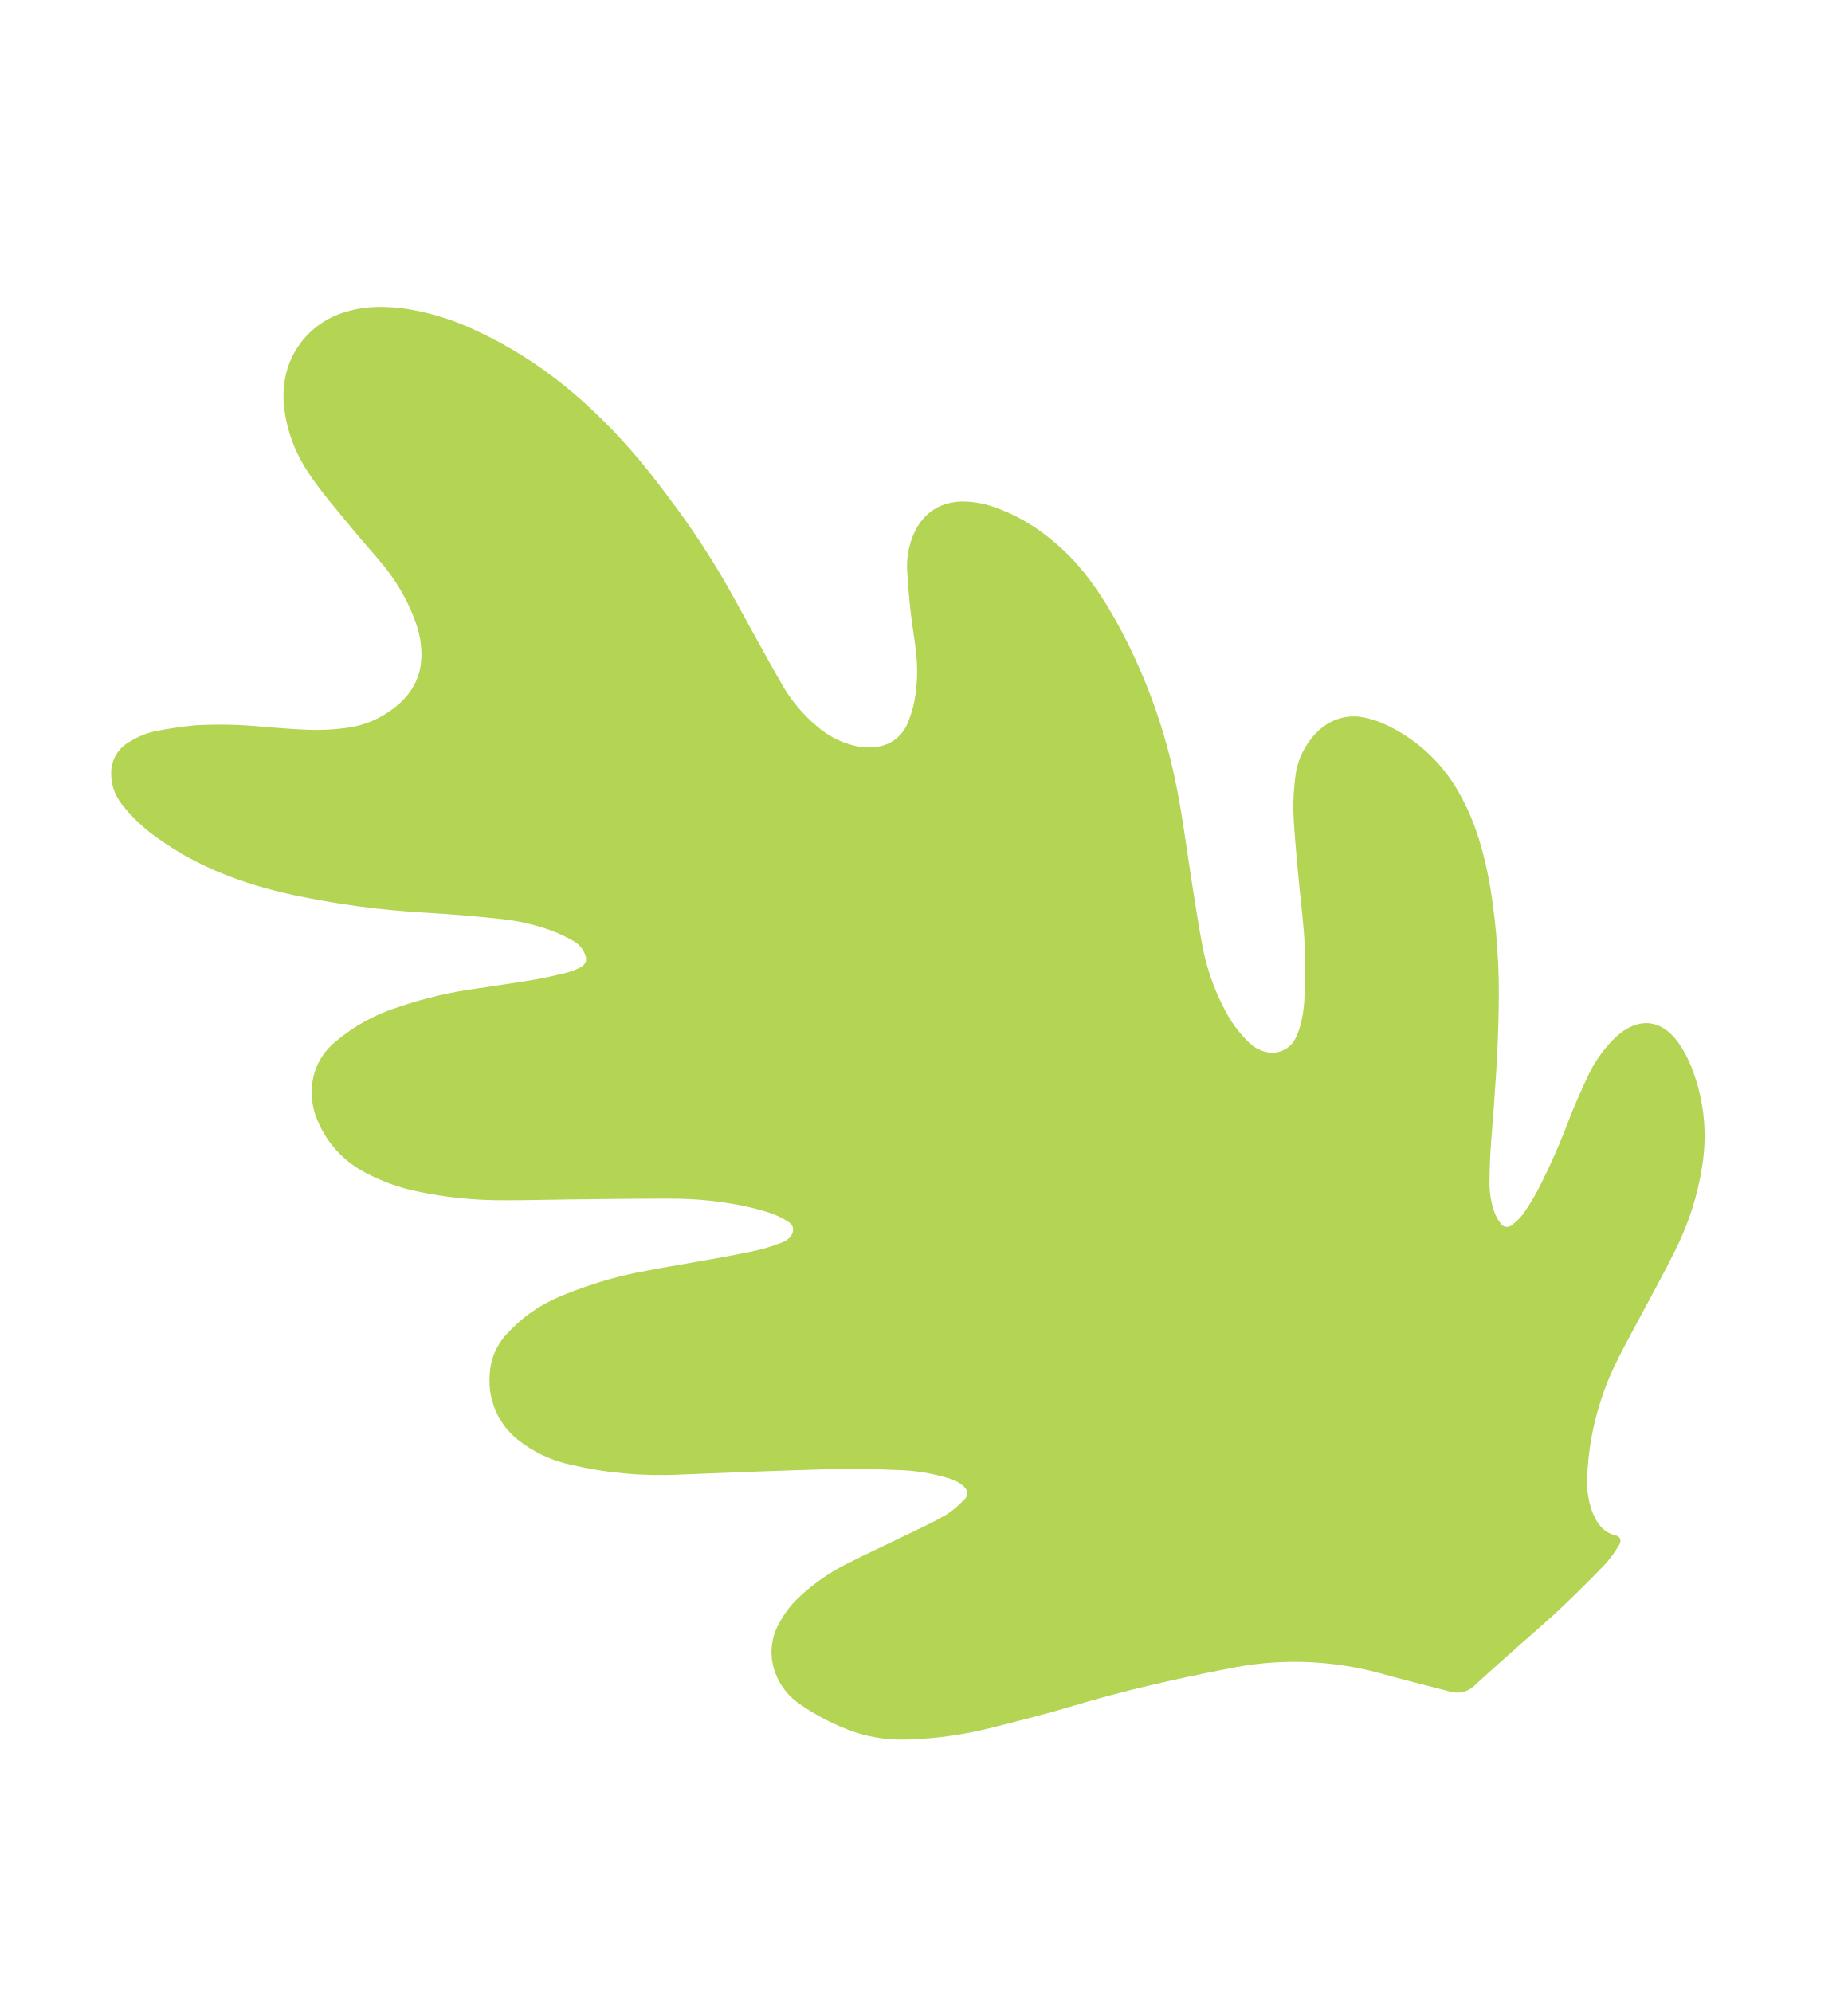
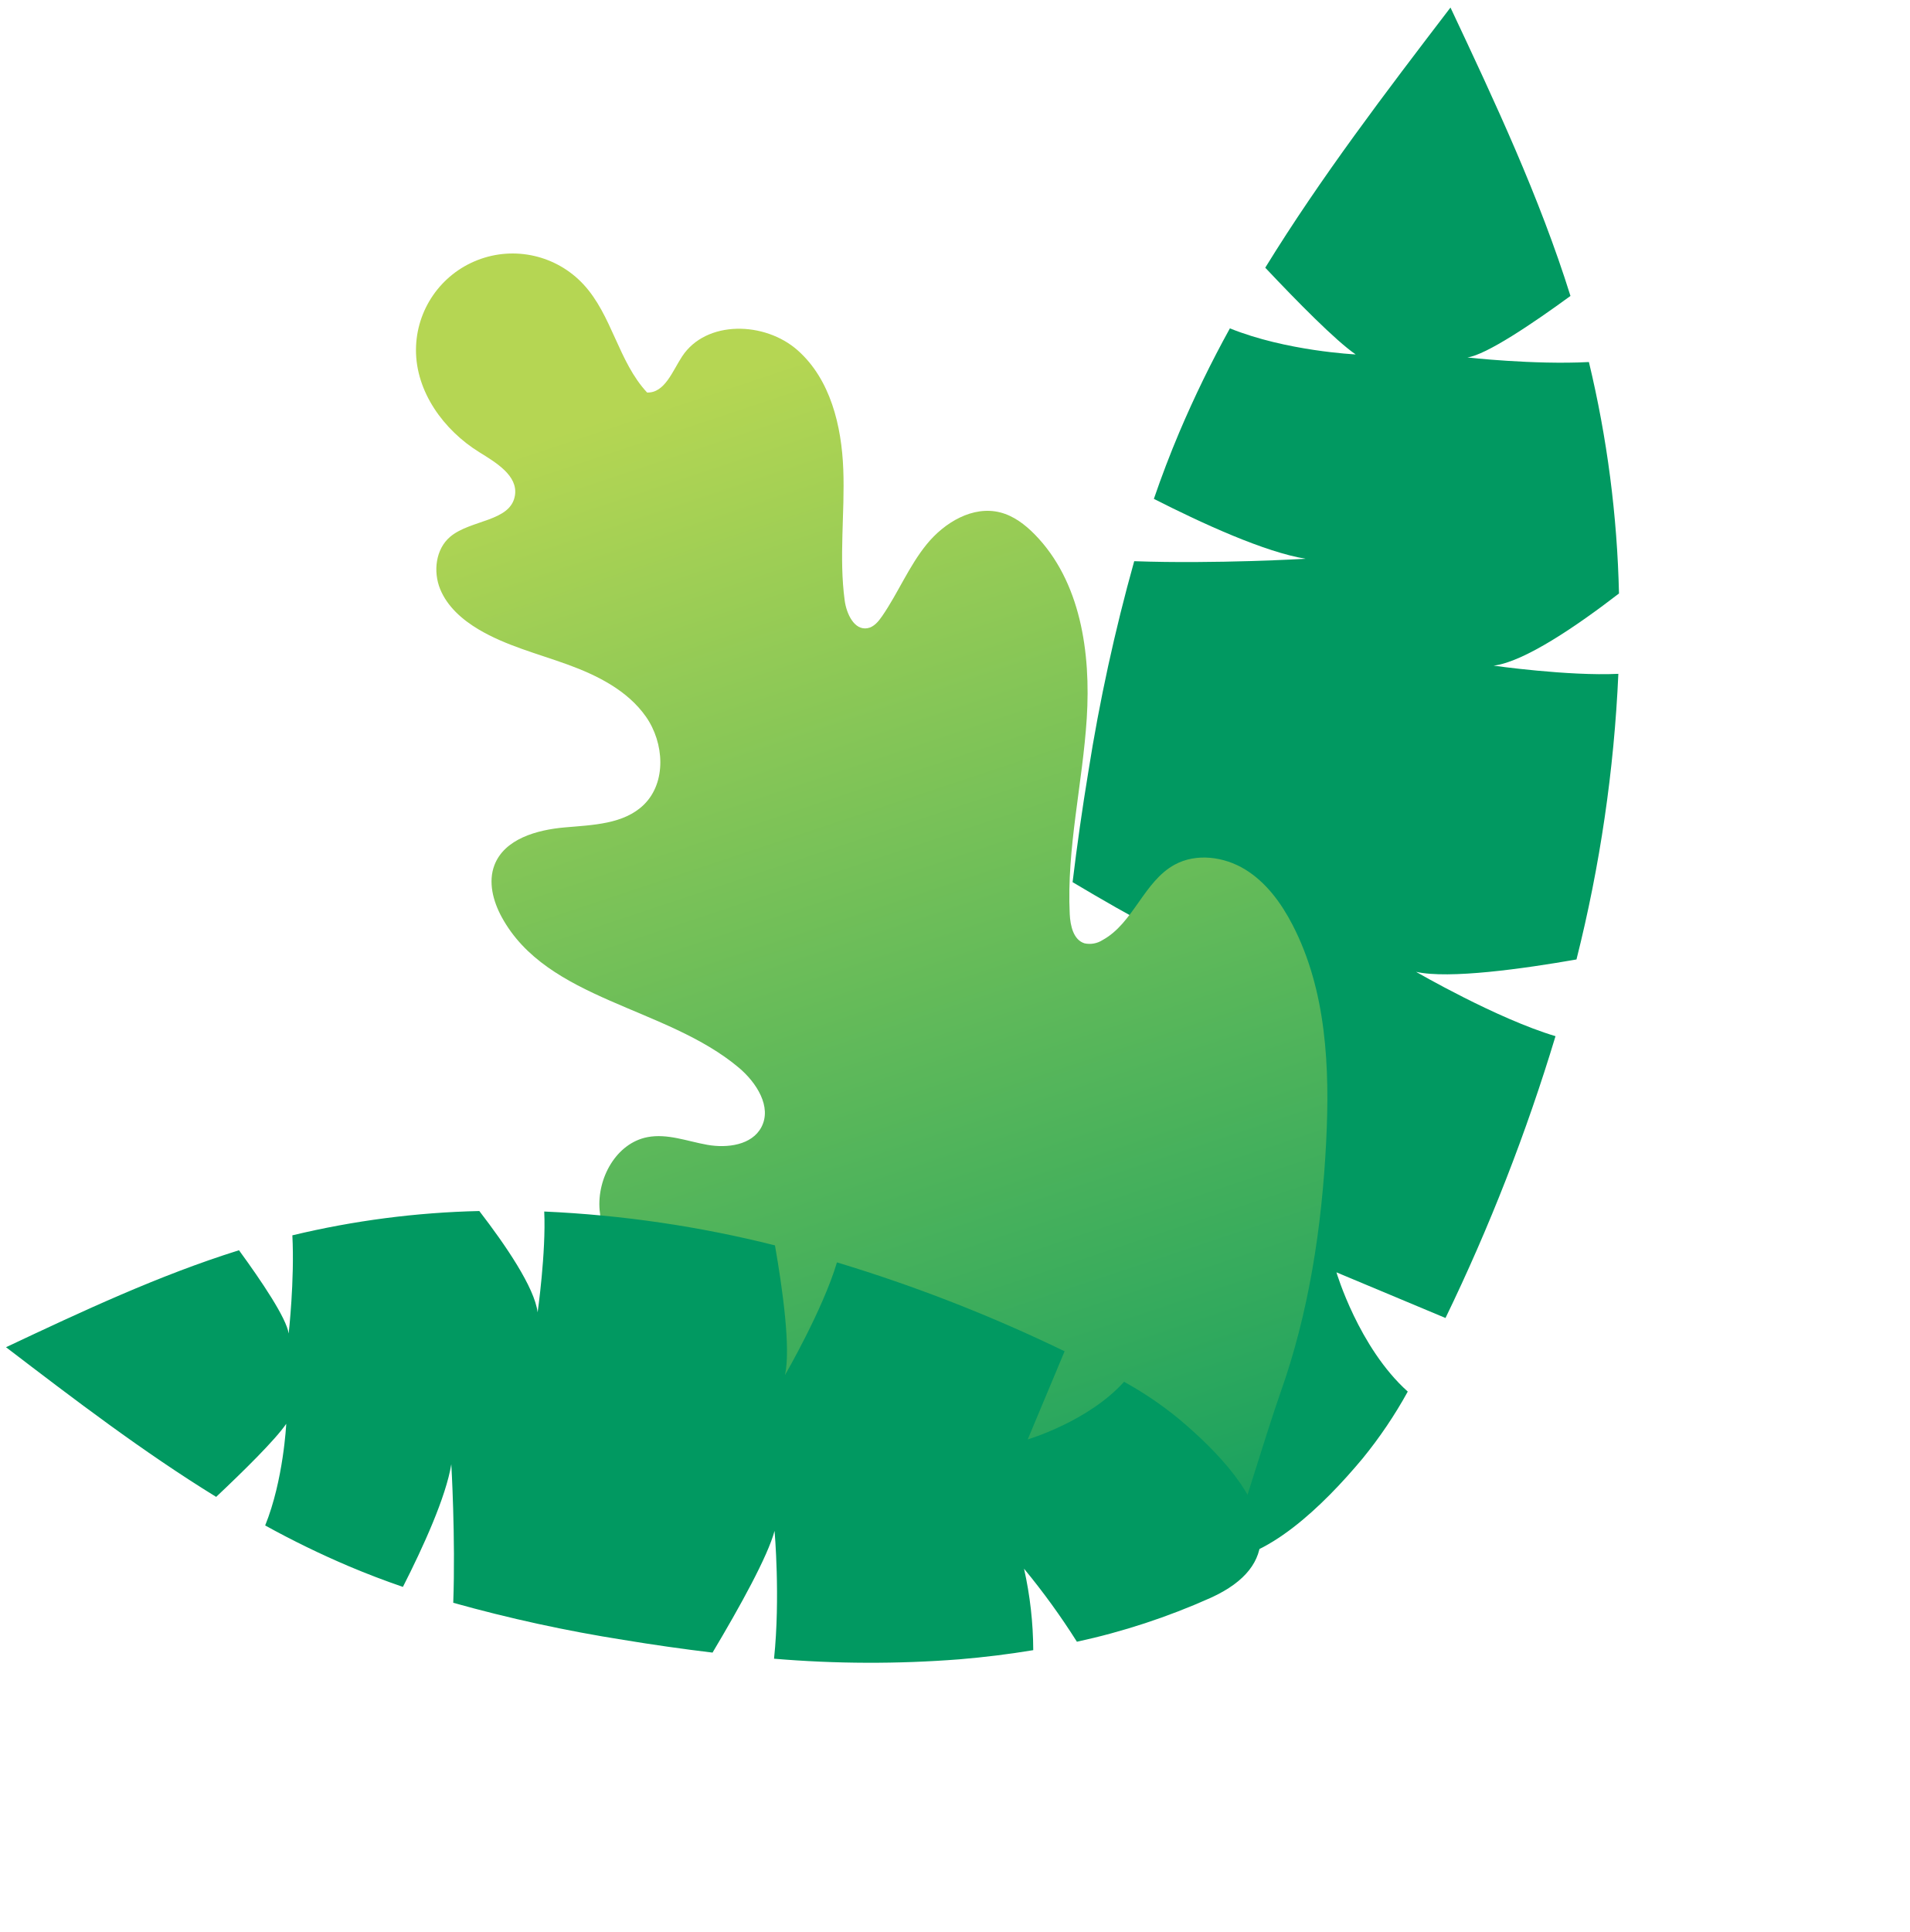
- <svg xmlns="http://www.w3.org/2000/svg" width="376.757" height="406.305" viewBox="0 0 376.757 406.305">
-   <path id="Tracé_76" data-name="Tracé 76" d="M1950.177,778.6c2.854-1.32,5.745-2.568,8.553-3.974,3.747-1.875,7.465-3.813,11.117-5.849a23.707,23.707,0,0,0,3.964-2.949c.929-.814.86-1.646-.109-2.224-2.289-1.366-2.854-3.573-3.067-5.935a18.59,18.59,0,0,1,1.494-8.2A58.3,58.3,0,0,1,1983.8,730.43c2.591-2.821,5.409-5.495,8.129-8.23,3.511-3.531,7.127-6.986,10.506-10.6a57.387,57.387,0,0,0,10.23-14.734,38.015,38.015,0,0,0,3.7-21.328,23.849,23.849,0,0,0-.883-4.01,11.874,11.874,0,0,0-1.4-3c-2.414-3.659-6.595-4.24-11.295-1.652a27.111,27.111,0,0,0-7.005,5.537q-3.251,3.577-6.244,7.321a132.992,132.992,0,0,1-10.45,12.057,48.46,48.46,0,0,1-4.138,3.659,10.991,10.991,0,0,1-2.746,1.442,1.548,1.548,0,0,1-2.171-.729,9.63,9.63,0,0,1-.607-2.736,18,18,0,0,1,.979-6.628c.811-2.555,1.7-5.107,2.7-7.636,3.28-8.293,6.512-16.589,9.209-24.971a134.938,134.938,0,0,0,5.646-24.189c.867-6.762,1.071-13.443-.289-19.877a33.182,33.182,0,0,0-10.112-18.064,20.111,20.111,0,0,0-4.089-2.946c-4.312-2.309-9.262-1.36-13.282,2.414a14.406,14.406,0,0,0-3.478,4.756,50.416,50.416,0,0,0-2.562,6.815c-1.054,3.981-1.855,7.978-2.7,11.971-1.008,4.792-1.8,9.594-2.956,14.379-.88,3.629-2.148,7.242-3.343,10.848a26.436,26.436,0,0,1-1.859,4.142,14.606,14.606,0,0,1-2.03,2.884,5.268,5.268,0,0,1-6.3,1.484,7.214,7.214,0,0,1-3.334-3.222,25.527,25.527,0,0,1-2.8-8.2,46.47,46.47,0,0,1-.479-13.3c.463-4.253,1.1-8.513,1.7-12.773.89-6.388,2.017-12.789,2.677-19.161a115.634,115.634,0,0,0-2.128-37.934c-1.455-6.365-3.541-12.48-7.173-17.942a37.634,37.634,0,0,0-9.482-10.218,19.423,19.423,0,0,0-6.1-3.054c-4.608-1.274-8.8.22-11.811,4.211a16.407,16.407,0,0,0-2.837,5.885c-.71,2.834-1.3,5.675-1.843,8.516-.46,2.4-.729,4.8-1.176,7.189a34.32,34.32,0,0,1-3.356,10.27,23.405,23.405,0,0,1-2.812,4.115,7.718,7.718,0,0,1-7.2,2.621,11.293,11.293,0,0,1-4.224-1.468,18.176,18.176,0,0,1-6.178-5.915,31.51,31.51,0,0,1-4.474-10.533c-1.484-6.421-2.752-12.9-4.125-19.358a167,167,0,0,0-5.8-20.977c-1.392-3.935-2.792-7.869-4.417-11.7-5.613-13.252-13.177-25.339-24.3-35.244a52.509,52.509,0,0,0-11.144-7.767,34.34,34.34,0,0,0-7.281-2.808,23.123,23.123,0,0,0-6.408-.732,17.386,17.386,0,0,0-14.589,8.326,19.889,19.889,0,0,0-2.657,7.6,30.037,30.037,0,0,0,.778,12.431c1.416,5.117,3.656,9.9,5.633,14.783,1.117,2.759,2.42,5.439,3.554,8.194a39.724,39.724,0,0,1,2.985,12.444,22.909,22.909,0,0,1-.072,4.47,18.137,18.137,0,0,1-1.064,4.237c-1.646,4.256-5.124,6.91-9.916,8.234a19.384,19.384,0,0,1-8.418.509,46.079,46.079,0,0,1-6.7-1.57c-3.215-1.054-6.312-2.315-9.436-3.527A88.97,88.97,0,0,0,1745.2,521a79.6,79.6,0,0,0-8.066-1.238,16.23,16.23,0,0,0-5.738.476,7.259,7.259,0,0,0-5.471,4.746,10.067,10.067,0,0,0,.108,6.982,33.708,33.708,0,0,0,5.209,9.052c5.958,7.794,13.827,13.856,22.816,18.888a177.876,177.876,0,0,0,25.063,11.462c4.638,1.714,9.2,3.557,13.712,5.465a43.925,43.925,0,0,1,9.4,5.367,28.944,28.944,0,0,1,3.681,3.33,5.254,5.254,0,0,1,1.544,3.711c-.01,1.071-.588,1.737-1.839,1.934a14.48,14.48,0,0,1-3.021.184c-2.276-.131-4.552-.292-6.779-.585-3.879-.506-7.725-1.113-11.583-1.685a84.47,84.47,0,0,0-16.284-1.054,37.274,37.274,0,0,0-14.432,3.028,13.051,13.051,0,0,0-7.229,7.327,14.478,14.478,0,0,0-.936,6.867,21.07,21.07,0,0,0,6.467,13.351,39.506,39.506,0,0,0,8.47,6.355,84.062,84.062,0,0,0,17.111,7.193c3.974,1.222,8.01,2.325,12.007,3.5,6.723,1.981,13.465,3.918,20.139,5.984a72.214,72.214,0,0,1,14.527,6.171c1.409.808,2.772,1.675,4.086,2.588a16.015,16.015,0,0,1,2.17,1.9c.854.867,1.905,1.823,1.035,3.186-.854,1.33-2.506,1.353-3.9,1.419a35.767,35.767,0,0,1-4.792-.082c-3.048-.266-6.066-.624-9.084-.979-5.064-.6-10.1-1.3-15.184-1.813a83.669,83.669,0,0,0-14.713-.036,32.837,32.837,0,0,0-9.068,1.846,31.87,31.87,0,0,0-5.074,2.43,12.978,12.978,0,0,0-5.787,6.986,15.353,15.353,0,0,0,1.623,14.29,26.137,26.137,0,0,0,8.854,8.053,80.257,80.257,0,0,0,20.54,8.382c10.142,2.647,20.277,5.314,30.351,8.1,4.391,1.215,8.664,2.67,12.9,4.158a38.087,38.087,0,0,1,8.828,4.368,7.787,7.787,0,0,1,2.765,2.719,1.721,1.721,0,0,1-.874,2.581,17.539,17.539,0,0,1-4.289,1.826c-2.615.624-5.265.989-7.9,1.406-4.867.769-9.745,1.422-14.608,2.273a41.208,41.208,0,0,0-11.252,3.7,19.76,19.76,0,0,0-5.048,3.586,12.025,12.025,0,0,0-3.944,8.017,13.279,13.279,0,0,0,2.844,9.147,45.916,45.916,0,0,0,8.957,8.707,30.315,30.315,0,0,0,10.457,4.818,78.066,78.066,0,0,0,16.405,2.582c5.856.286,11.715.591,17.624.617,10.845.049,21.486.851,32.051,1.954a66.673,66.673,0,0,1,29.625,10c3.987,2.565,8.093,5,12.146,7.5.076.049.151.1.223.148a5.17,5.17,0,0,0,5.57.21c4.158-1.994,8.365-3.882,12.553-5.817Z" transform="translate(-1781.326 159.947) rotate(-17)" fill="#b3d553" />
+ <svg xmlns="http://www.w3.org/2000/svg" width="563.626" height="570.047" viewBox="0 0 563.626 570.047">
+   <defs>
+     <linearGradient id="linear-gradient" x1="0.5" y1="0.125" x2="0.5" y2="1.112" gradientUnits="objectBoundingBox">
+       <stop offset="0" stop-color="#b5d653" />
+       <stop offset="0.995" stop-color="#019961" />
+     </linearGradient>
+   </defs>
+   <g id="Groupe_27" data-name="Groupe 27" transform="matrix(0.951, -0.309, 0.309, 0.951, -1347.12, -1087.59)">
+     <g id="Groupe_26" data-name="Groupe 26" transform="translate(0 -217.775)">
+       <g id="Groupe_25" data-name="Groupe 25" transform="translate(824 1785)">
+         <path id="Tracé_66" data-name="Tracé 66" d="M3383.647,558.4a421.818,421.818,0,0,0,37.8-76.336c-14.311-3.908-34.265-13.67-34.265-13.67,8.982,1.725,27.028-3.57,41.768-8.823a323.509,323.509,0,0,0,12.661-67.694c-15.8-4.234-33.686-12.364-33.686-12.364,5.588.969,21.291-3.529,34.537-7.864.33-30.709-3.524-61.374-7.381-91.879l-.088.061c-25.8,17.8-51.79,35.777-75.625,56.053,5.863,12.4,13.156,27,17.477,32.587,0,0-19.214-7.257-32.931-18.787a331.341,331.341,0,0,0-23.706,24.58q-6.877,7.943-13.181,16.339c11.43,11.415,26.344,25.107,37.152,30.656,0,0-25.94-6.773-48.354-14.961a547.123,547.123,0,0,0-32.1,54.955q-7.543,14.578-14.462,29.5c13.01,14.875,27.229,30.06,35.281,35.287,0,0-23.8-5.467-44.346-14.612a418.585,418.585,0,0,0-21.135,64.334c-2.065,8.778-3.8,17.693-5.156,26.683a137.877,137.877,0,0,0,29.335,5.993,258.832,258.832,0,0,1-31.333,10.124,247.841,247.841,0,0,0,.155,51.459c1.625,14.392,7.434,21.589,15.353,24.189,14.128,4.637,34.975-5.374,50.748-15.307a131.612,131.612,0,0,0,18.725-14.622c-9.77-16.856-9.143-39.97-9.143-39.97l26.447,22.758a566,566,0,0,0,56.574-69.054c-14.881-10.265-33.273-30.772-33.273-30.772C3346.037,552.321,3367.974,556.176,3383.647,558.4Z" transform="translate(-2907.485 -261.866)" fill="#019961" />
+         <path id="Tracé_67" data-name="Tracé 67" d="M3153.191,575.553c-4.238-8.383-7.186-17.988-5.054-27.137s10.741-17.243,20.063-16.091c5.944.733,10.835,4.808,16.123,7.62s12.472,4.144,16.771-.024c4.864-4.714,2.692-12.975-.886-18.726-14.842-23.857-47.7-36.323-52.843-63.943-.973-5.231-.646-11.086,2.7-15.221,5.213-6.437,15.085-6.031,23.158-4.172s16.877,4.521,24.3.839c8.438-4.187,11.361-15.5,8.6-24.507s-9.841-16.007-17.267-21.8-15.539-10.874-21.754-17.954c-3.685-4.2-6.708-9.271-7.105-14.84s2.392-11.609,7.555-13.733c7.33-3.014,18.436,1.334,22-5.746,2.633-5.237-2.3-10.862-6.082-15.337-8.007-9.46-12.321-22.8-8.426-34.564a28.527,28.527,0,0,1,52.955-3.05c5.225,11.252,2.759,24.926,8.013,36.166,4.915,1.765,9.049-3.686,13.126-6.946,10.079-8.06,26.425-2.3,32.975,8.821s5.467,25.181,1.947,37.6-9.249,24.215-11.556,36.91c-.709,3.9-.047,9.314,3.88,9.851,1.895.259,3.675-.876,5.192-2.038,6.614-5.06,12.071-11.588,19.068-16.107s16.494-6.695,23.536-2.25c3.449,2.175,5.868,5.667,7.686,9.316,8.63,17.337,4.991,38.329-2.148,56.33s-17.563,34.743-22.643,53.432c-.906,3.329-1.324,7.591,1.509,9.56a7.064,7.064,0,0,0,5.343.711c10.177-1.918,16.92-12.678,27.1-14.58,7.147-1.336,14.6,2.228,19.332,7.748s7.087,12.713,8.272,19.888c3.555,21.548-2.537,43.5-10.322,63.905-9.013,23.629-20.469,46.5-35.908,66.525h0c-6.221,8.072-30.22,42.161-30.22,42.161s-28.042-31.854-33.423-36.61c-23-20.328-50.61-34.543-74.068-54.289C3172.073,602.652,3160.68,590.367,3153.191,575.553Z" transform="translate(-2969.011 -270.657)" fill="url(#linear-gradient)" />
+         <path id="Tracé_68" data-name="Tracé 68" d="M3281.485,448.545A340.732,340.732,0,0,0,3219.808,418c-3.158,11.562-11.045,27.685-11.045,27.685,1.393-7.257-2.885-21.837-7.129-33.747a261.346,261.346,0,0,0-54.693-10.228c-3.421,12.769-9.988,27.217-9.988,27.217.782-4.518-2.851-17.2-6.353-27.9-24.812-.267-49.588,2.845-74.235,5.964l.049.071c14.384,20.847,28.907,41.842,45.29,61.1,10.023-4.738,21.817-10.629,26.331-14.118,0,0-5.865,15.523-15.179,26.606a267.469,267.469,0,0,0,19.858,19.153q6.42,5.556,13.2,10.65c9.224-9.235,20.285-21.287,24.769-30.017,0,0-5.472,20.959-12.088,39.068a441.739,441.739,0,0,0,44.4,25.938q11.778,6.1,23.835,11.686c12.018-10.513,24.287-22,28.51-28.506,0,0-4.417,19.229-11.806,35.83a338.374,338.374,0,0,0,51.978,17.076c7.092,1.668,14.3,3.069,21.558,4.166a111.256,111.256,0,0,0,4.843-23.7,209.28,209.28,0,0,1,8.181,25.317,200.262,200.262,0,0,0,41.575-.126c11.626-1.313,17.443-6.005,19.543-12.4,3.746-11.417-4.342-28.258-12.367-41a106.649,106.649,0,0,0-11.813-15.128c-13.62,7.893-32.295,7.388-32.295,7.388l18.388-21.367a457.294,457.294,0,0,0-55.792-45.71c-8.294,12.024-24.863,26.883-24.863,26.883C3276.574,478.932,3279.689,461.208,3281.485,448.545Z" transform="translate(-3056.364 -144.87)" fill="#019961" />
+       </g>
+     </g>
+   </g>
</svg>
